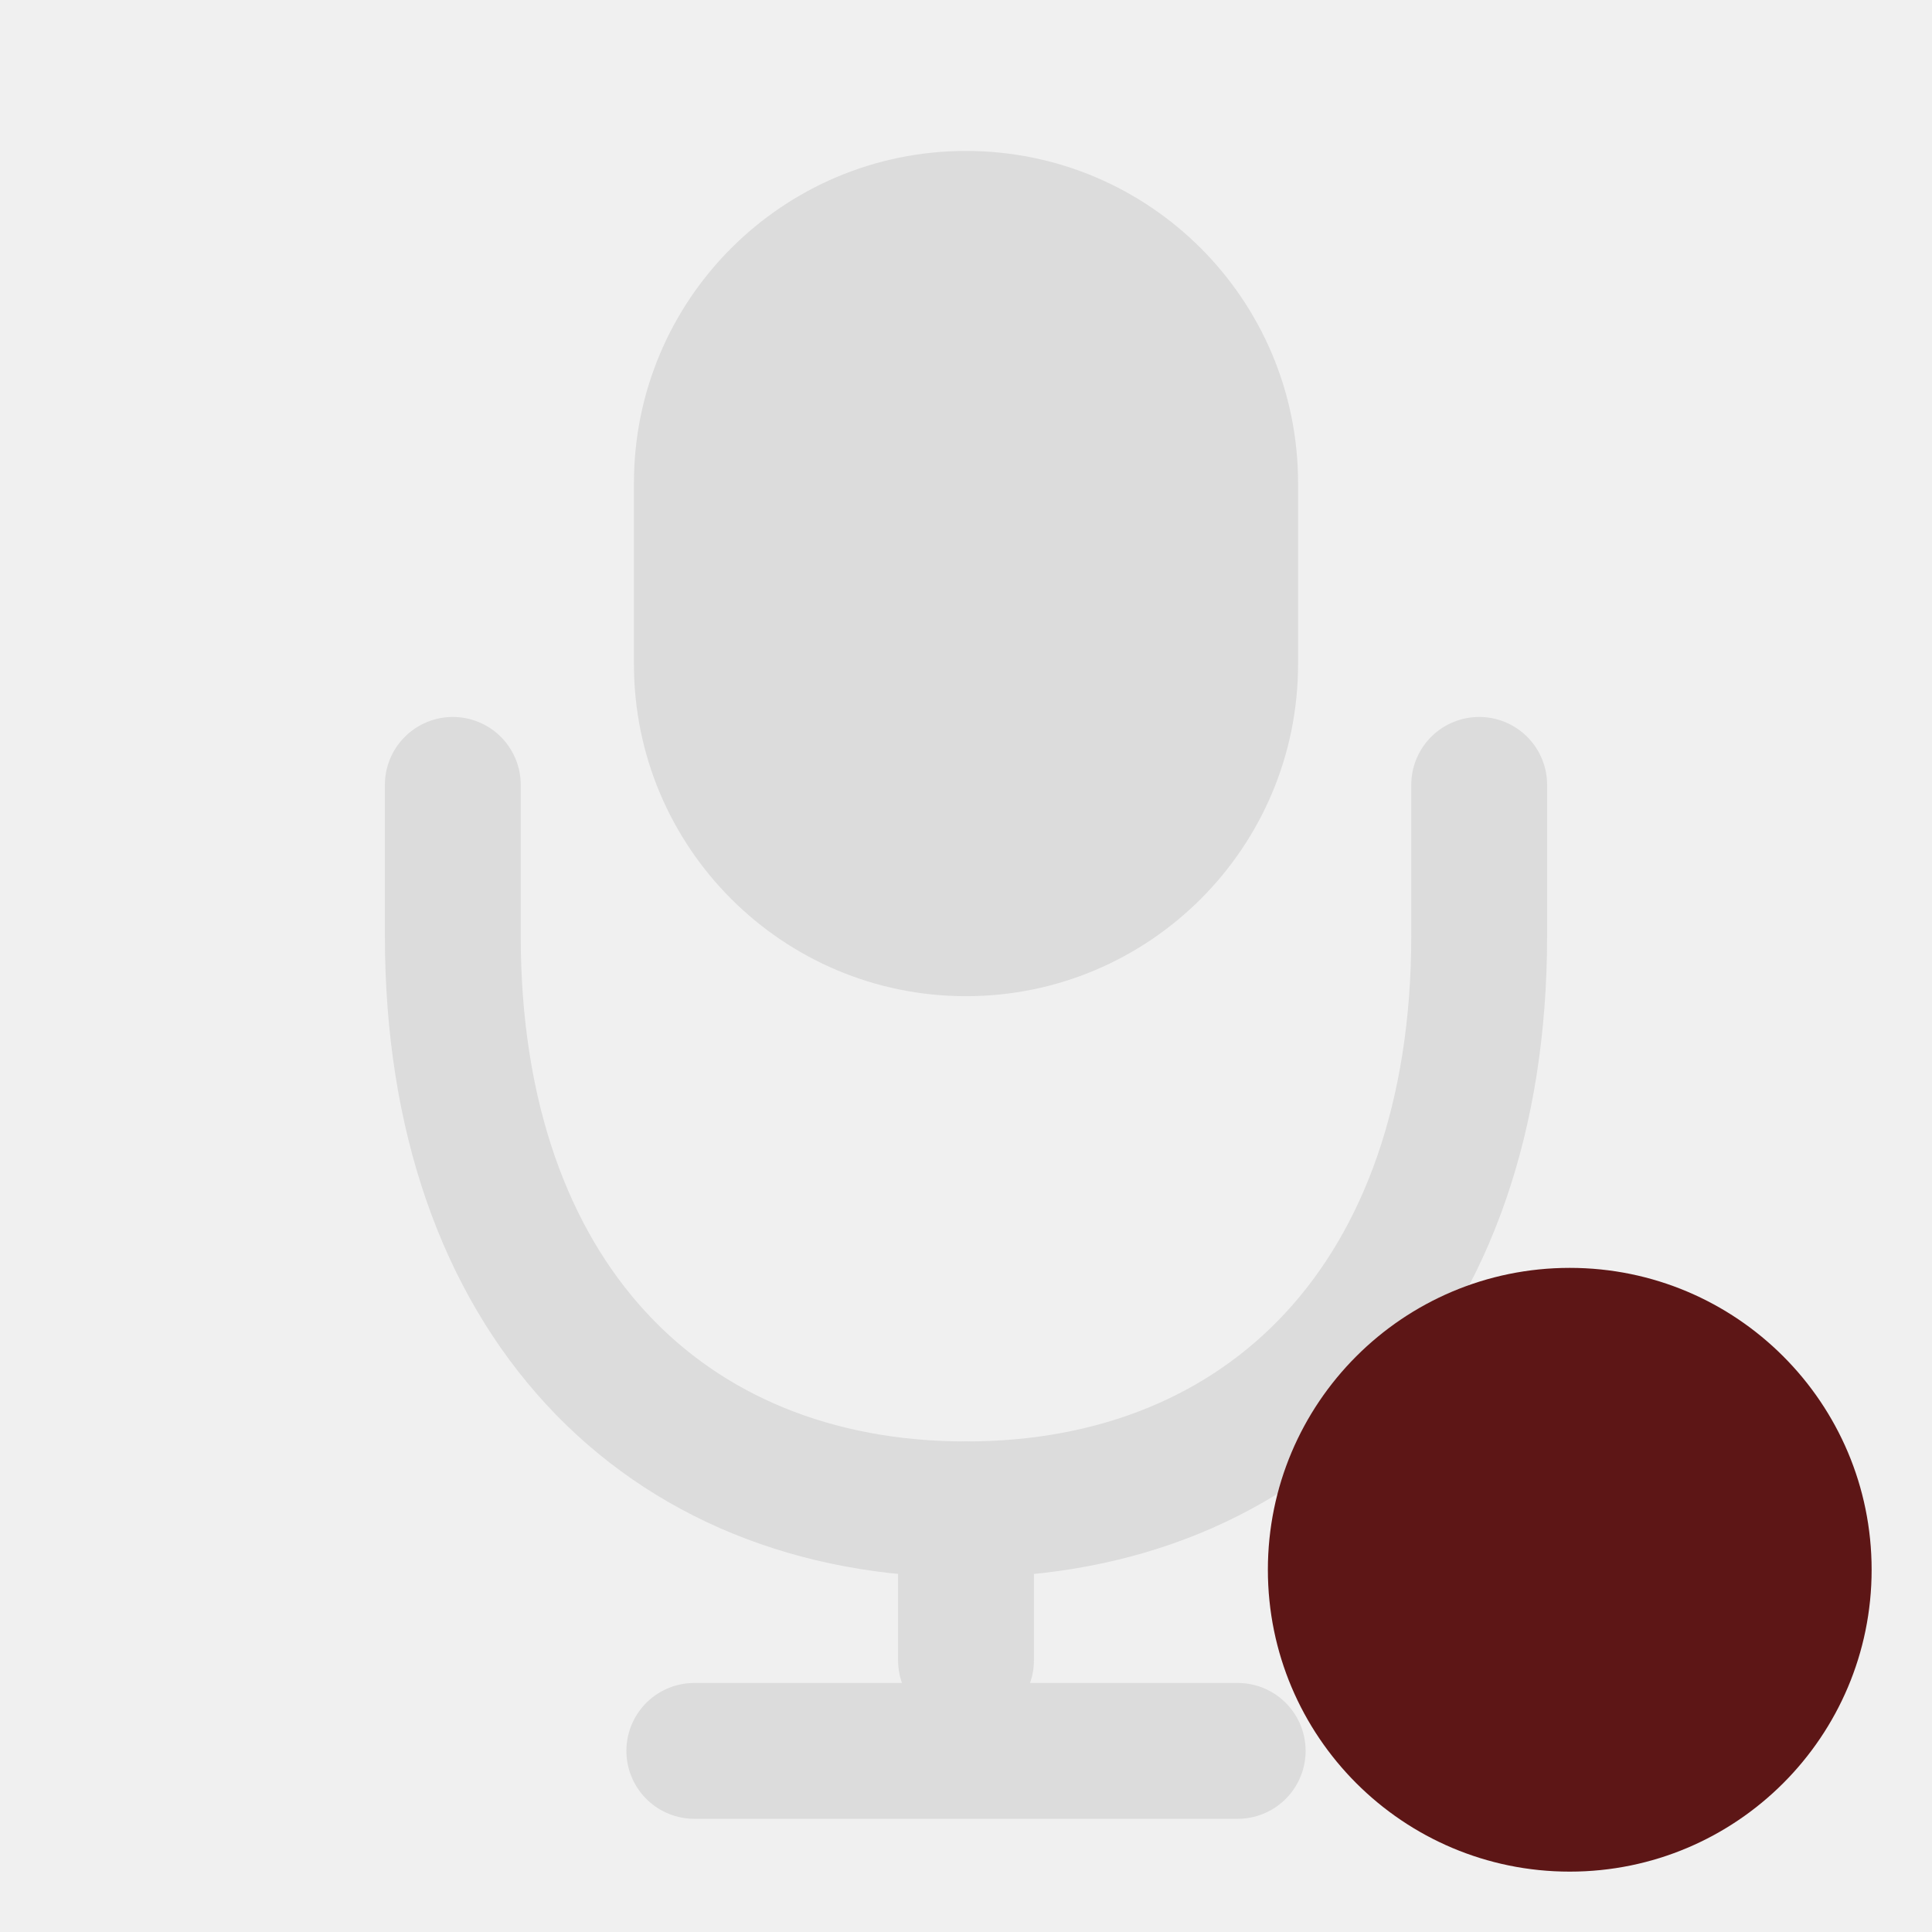
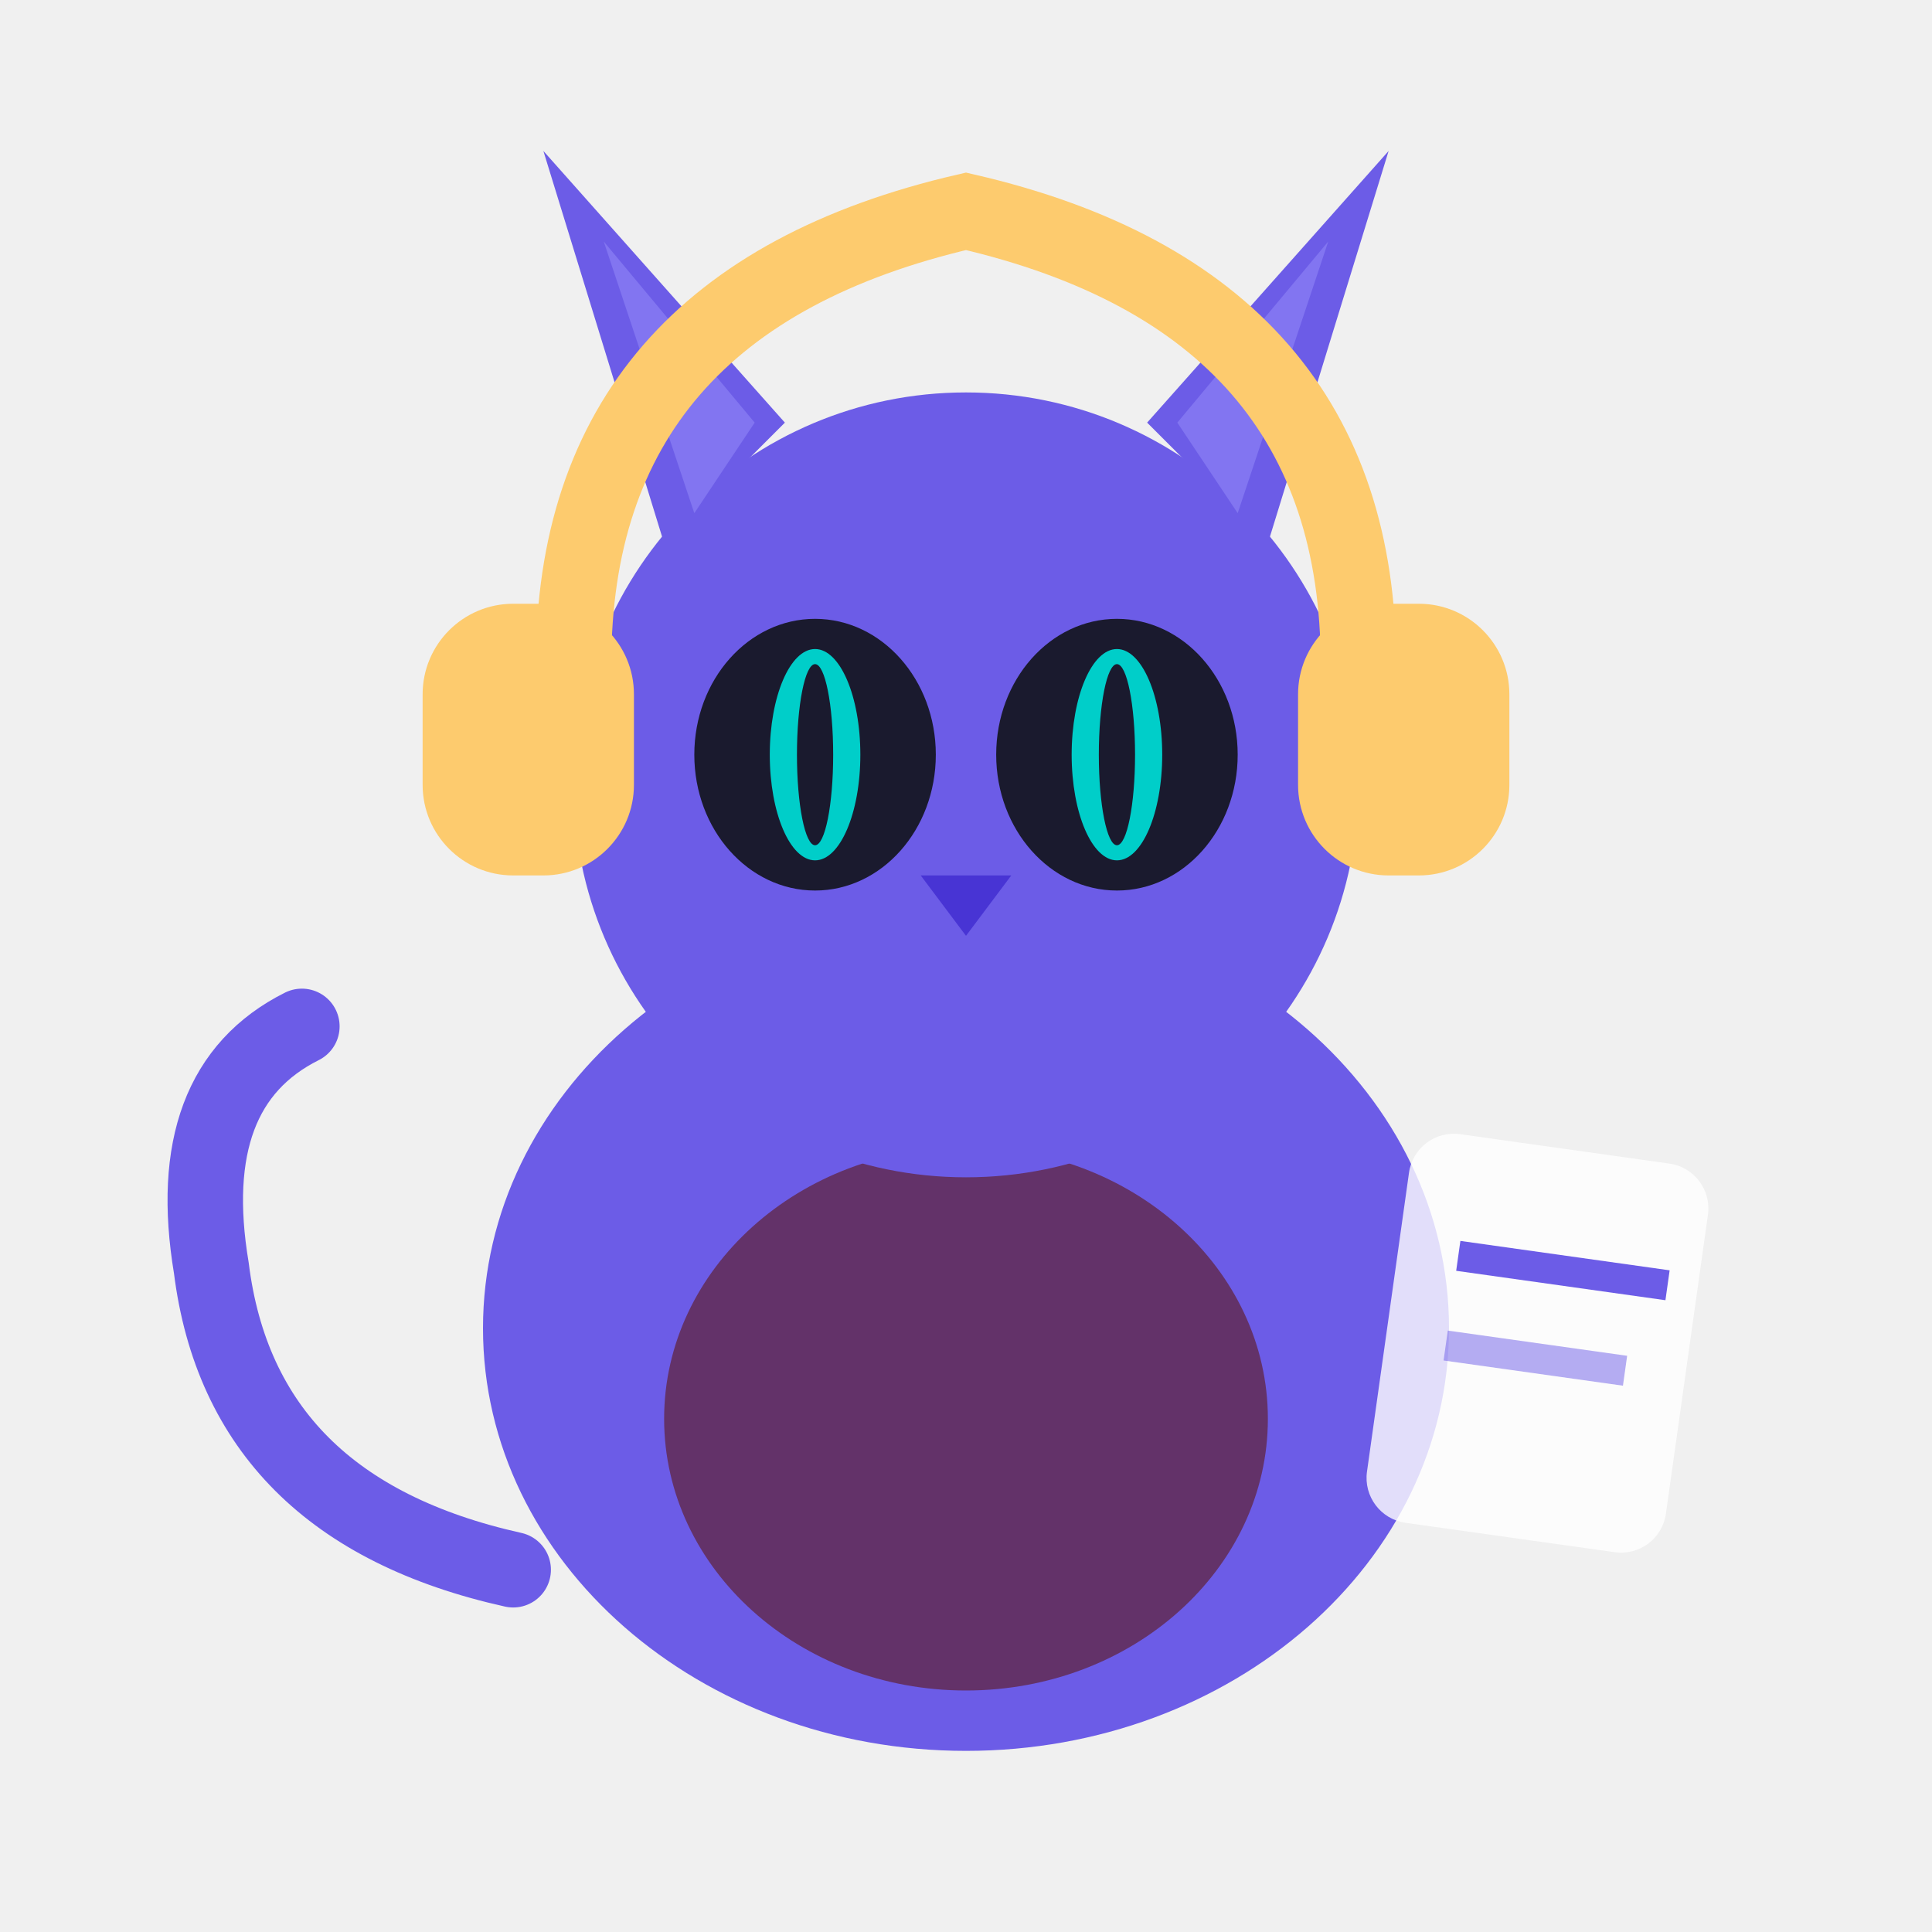
<svg xmlns="http://www.w3.org/2000/svg" width="64" height="64" viewBox="0 0 64 64">
-   <rect x="21" y="5" width="22" height="28" rx="11" fill="#dcdcdc" />
-   <path d="M15,26 L15,31 C15,43 22,50 32,50 C42,50 49,43 49,31 L49,26" fill="none" stroke="#dcdcdc" stroke-width="4.5" stroke-linecap="round" />
-   <line x1="32" y1="50" x2="32" y2="55" stroke="#dcdcdc" stroke-width="4.5" stroke-linecap="round" />
-   <line x1="23" y1="58" x2="41" y2="58" stroke="#dcdcdc" stroke-width="4.5" stroke-linecap="round" />
-   <circle cx="52" cy="52" r="10" fill="#5D1616" />
+   <path d="M17,52 Q8,50 7,42 Q6,36 10,34" fill="none" stroke="#6c5ce7" stroke-width="2.5" stroke-linecap="round" />
+   <ellipse cx="32" cy="44" rx="16" ry="14" fill="#6c5ce7" />
+   <ellipse cx="32" cy="47" rx="10" ry="9" fill="#5D1616" opacity="0.6" />
+   <circle cx="32" cy="26" r="13" fill="#6c5ce7" />
+   <polygon points="22,18 18,5 26,14" fill="#6c5ce7" />
+   <polygon points="42,18 46,5 38,14" fill="#6c5ce7" />
+   <polygon points="23,17 20,8 25,14" fill="#a29bfe" opacity="0.4" />
+   <polygon points="41,17 44,8 39,14" fill="#a29bfe" opacity="0.4" />
+   <ellipse cx="27" cy="25" rx="4" ry="4.5" fill="#1a1a2e" />
+   <ellipse cx="37" cy="25" rx="4" ry="4.5" fill="#1a1a2e" />
+   <ellipse cx="27" cy="25" rx="1.5" ry="3.5" fill="#00cec9" />
+   <ellipse cx="37" cy="25" rx="1.5" ry="3.5" fill="#00cec9" />
+   <ellipse cx="27" cy="25" rx="0.6" ry="3" fill="#1a1a2e" />
+   <ellipse cx="37" cy="25" rx="0.6" ry="3" fill="#1a1a2e" />
+   <polygon points="30.5,29 33.5,29 32,31" fill="#4834d4" />
+   <path d="M19,22 Q19,10 32,7 Q45,10 45,22" fill="none" stroke="#fdcb6e" stroke-width="2.5" stroke-linecap="round" />
+   <rect x="14" y="20" width="7" height="9" rx="3" fill="#fdcb6e" />
+   <rect x="43" y="20" width="7" height="9" rx="3" fill="#fdcb6e" />
+   <rect x="46" y="38" width="10" height="13" rx="1.5" fill="white" opacity="0.8" transform="rotate(8, 51, 44)" />
+   <line x1="48" y1="42" x2="55" y2="42" stroke="#6c5ce7" stroke-width="1" transform="rotate(8, 51, 44)" />
+   <line x1="48" y1="45" x2="54" y2="45" stroke="#6c5ce7" stroke-width="1" transform="rotate(8, 51, 44)" opacity="0.5" />
</svg>
